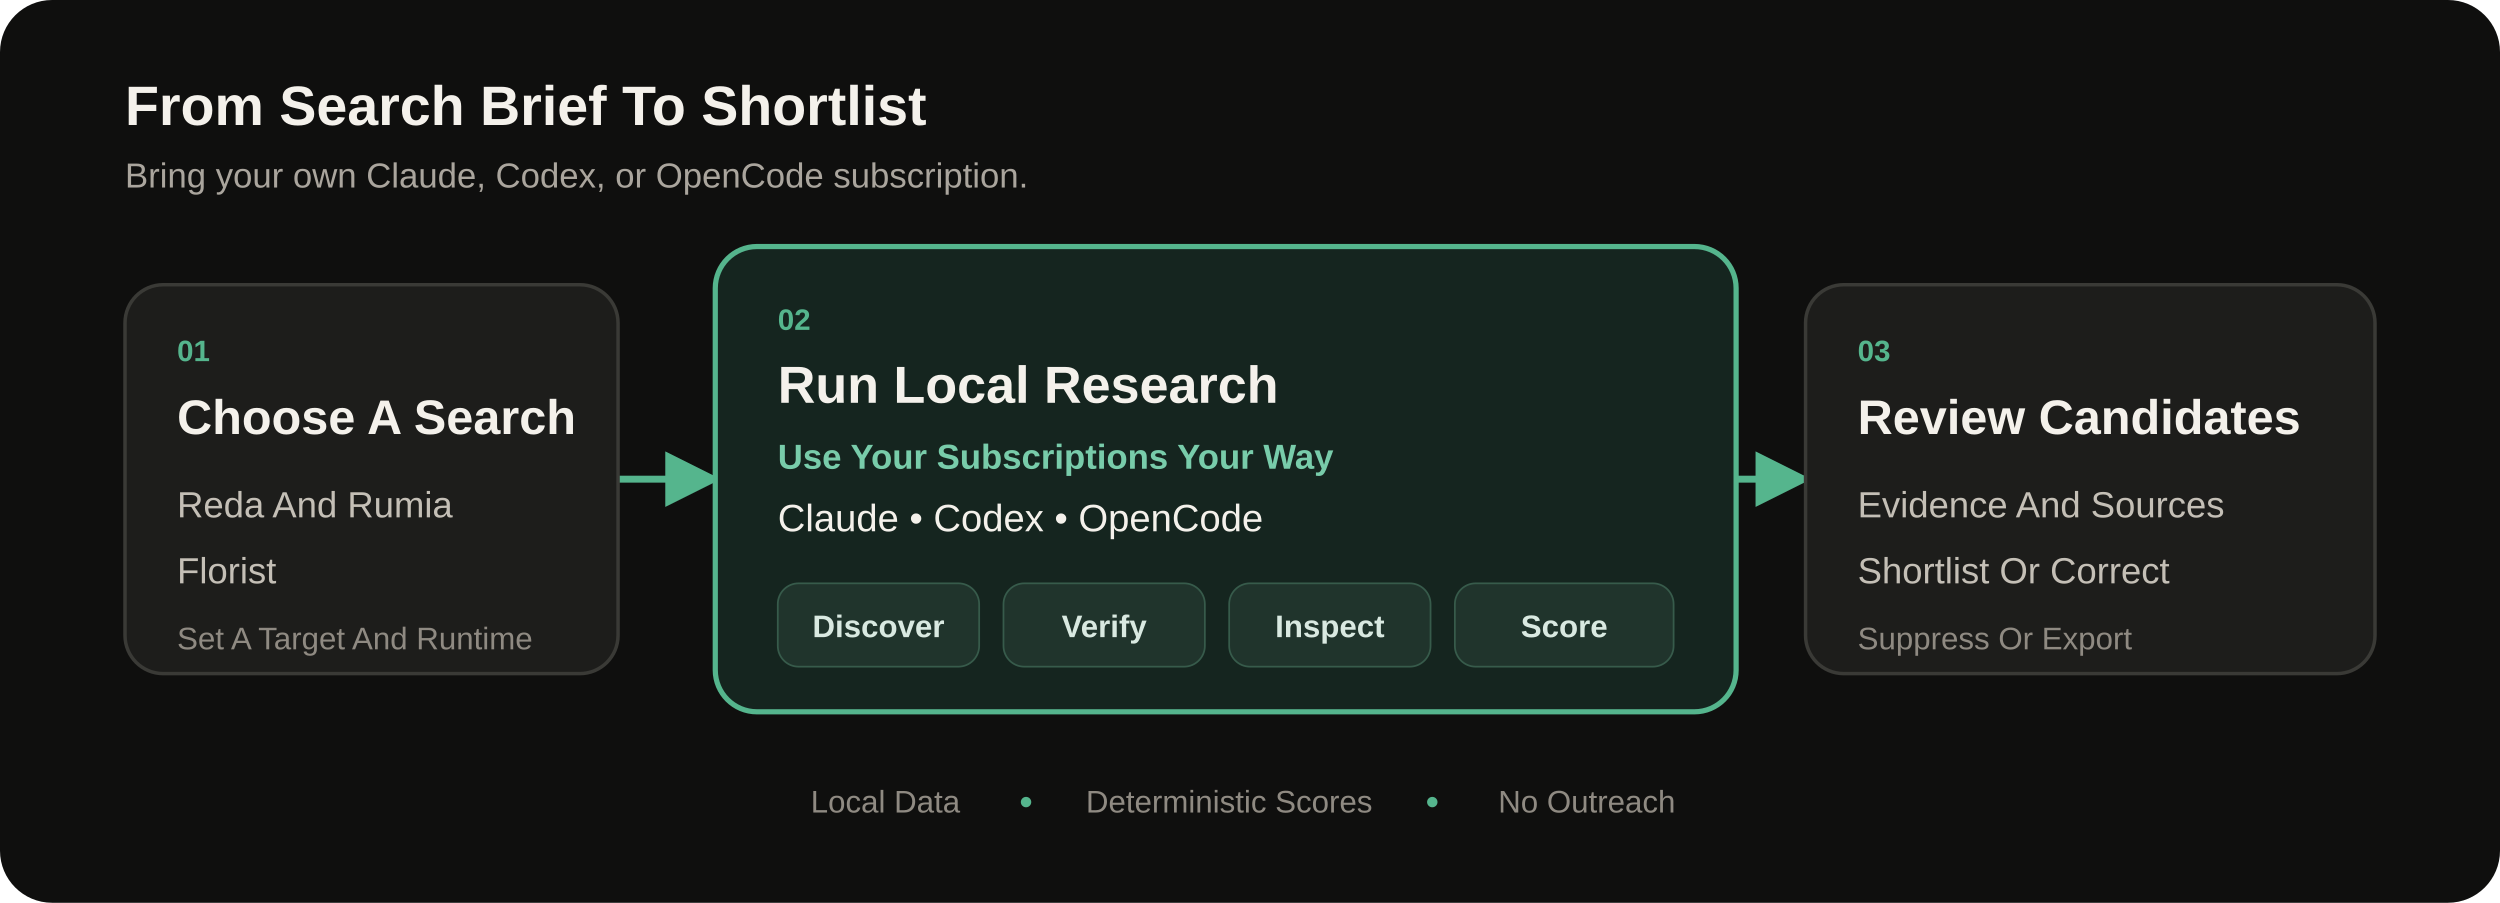
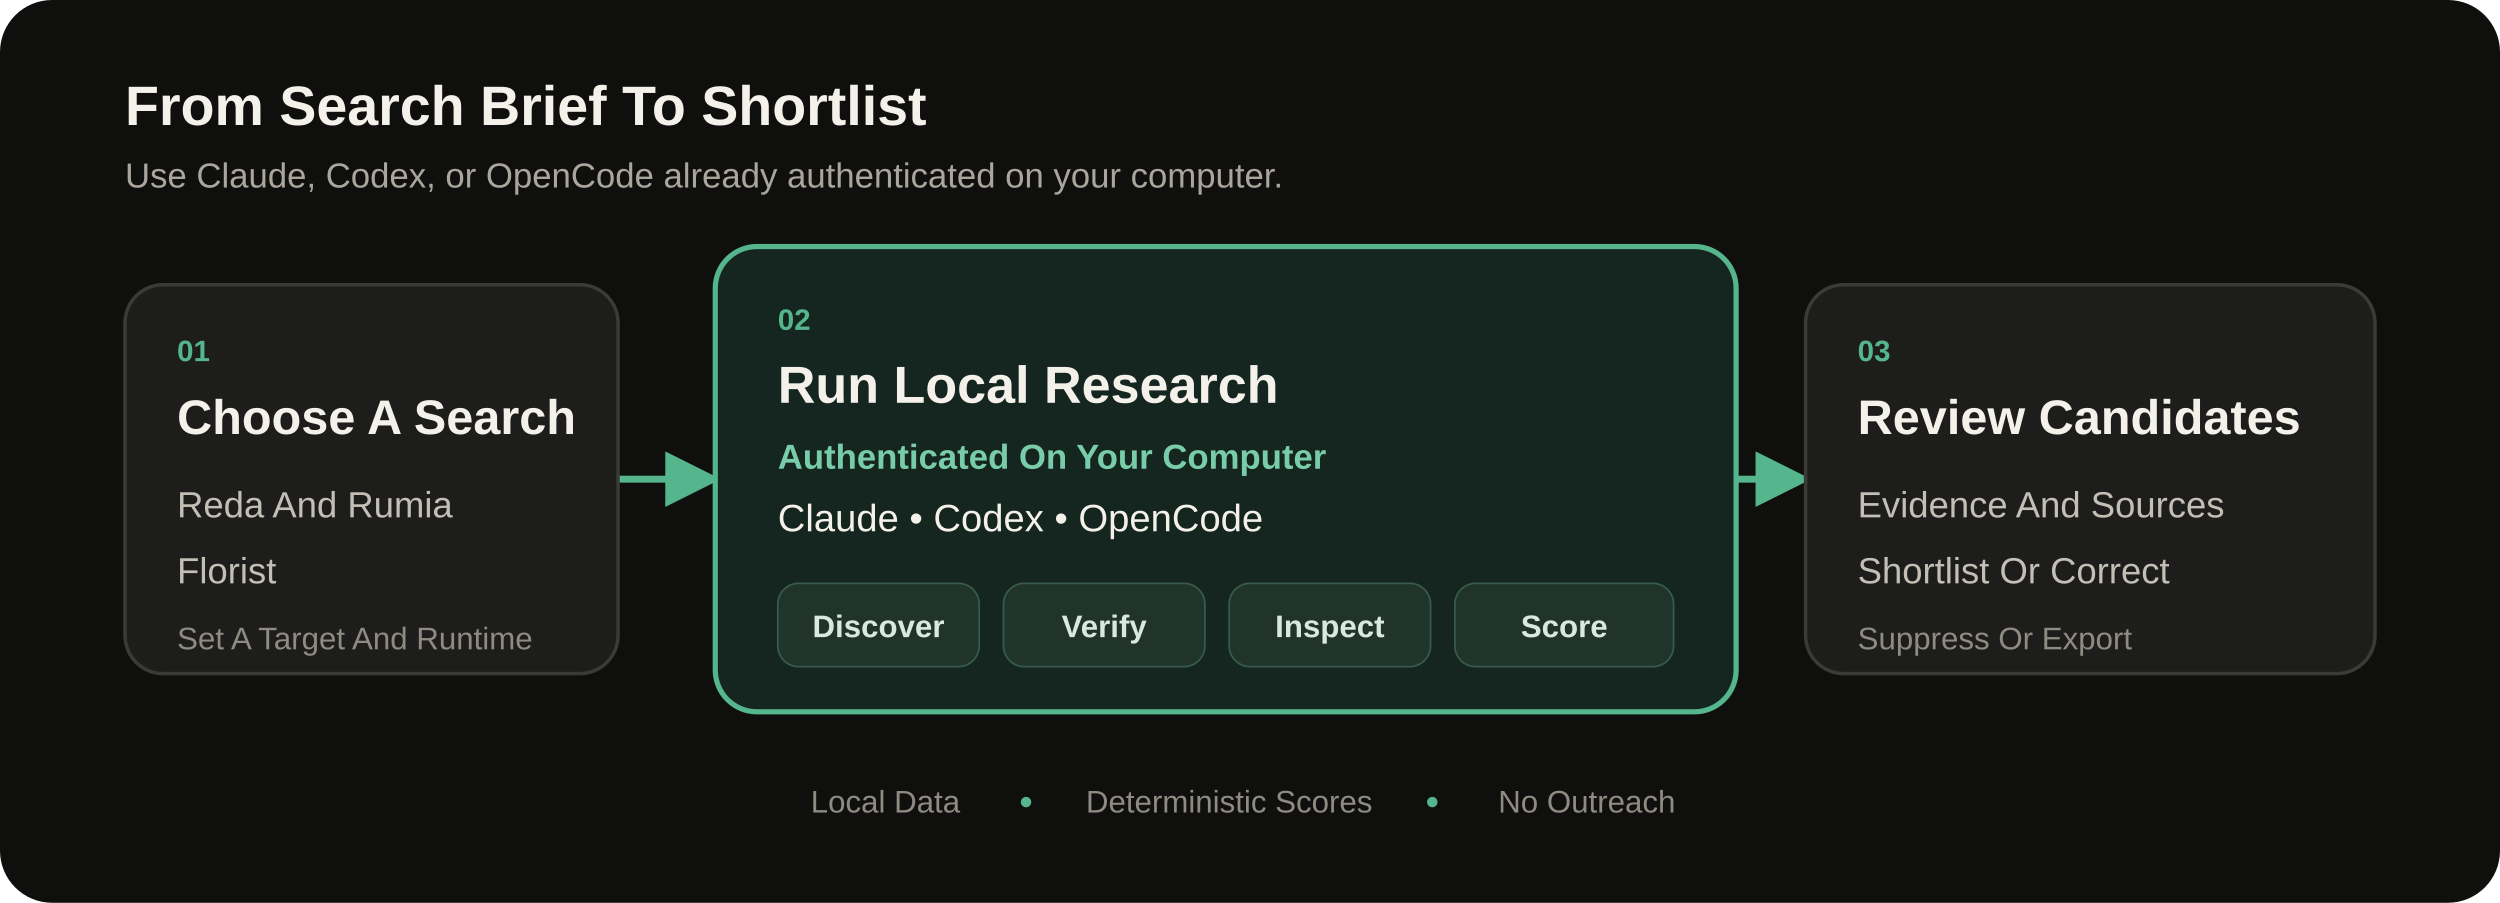
<svg xmlns="http://www.w3.org/2000/svg" viewBox="0 0 1440 520" role="img" aria-labelledby="title description">
  <defs>
    <marker id="arrow" viewBox="0 0 10 10" refX="9" refY="5" markerWidth="8" markerHeight="8" orient="auto">
      <path d="M 0 0 L 10 5 L 0 10 z" fill="#55b58d" />
    </marker>
  </defs>
  <rect width="1440" height="520" rx="30" fill="#0f0f0e" />
  <text x="72" y="72" fill="#f4f1eb" font-family="Arial, Helvetica, sans-serif" font-size="32" font-weight="700">From Search Brief To Shortlist</text>
-   <text x="72" y="108" fill="#aaa59d" font-family="Arial, Helvetica, sans-serif" font-size="20">Bring your own Claude, Codex, or OpenCode subscription.</text>
+   <text x="72" y="108" fill="#aaa59d" font-family="Arial, Helvetica, sans-serif" font-size="20">Use Claude, Codex, or OpenCode already authenticated on your computer.</text>
  <g fill="none" stroke="#55b58d" stroke-width="4" marker-end="url(#arrow)">
    <path d="M 356 276 H 412" />
    <path d="M 1000 276 H 1040" />
  </g>
  <g font-family="Arial, Helvetica, sans-serif">
    <g>
      <rect x="72" y="164" width="284" height="224" rx="22" fill="#1d1d1b" stroke="#3a3a36" stroke-width="2" />
      <text x="102" y="208" fill="#55b58d" font-size="17" font-weight="700">01</text>
      <text x="102" y="250" fill="#f4f1eb" font-size="28" font-weight="700">Choose A Search</text>
      <text x="102" y="298" fill="#c4bfb6" font-size="21">Reda And Rumia</text>
      <text x="102" y="336" fill="#c4bfb6" font-size="21">Florist</text>
      <text x="102" y="374" fill="#8f8a82" font-size="18">Set A Target And Runtime</text>
    </g>
    <g>
      <rect x="412" y="142" width="588" height="268" rx="24" fill="#15251f" stroke="#55b58d" stroke-width="3" />
      <text x="448" y="190" fill="#55b58d" font-size="17" font-weight="700">02</text>
      <text x="448" y="232" fill="#f4f1eb" font-size="30" font-weight="700">Run Local Research</text>
-       <text x="448" y="270" fill="#78ccaa" font-size="20" font-weight="700">Use Your Subscriptions Your Way</text>
+       <text x="448" y="270" fill="#78ccaa" font-size="20" font-weight="700">Authenticated On Your Computer</text>
      <text x="448" y="306" fill="#f4f1eb" font-size="22">Claude  •  Codex  •  OpenCode</text>
      <g font-size="18" font-weight="700" text-anchor="middle">
        <rect x="448" y="336" width="116" height="48" rx="12" fill="#20342c" stroke="#375b4b" />
        <text x="506" y="367" fill="#d9e9e1">Discover</text>
        <rect x="578" y="336" width="116" height="48" rx="12" fill="#20342c" stroke="#375b4b" />
        <text x="636" y="367" fill="#d9e9e1">Verify</text>
        <rect x="708" y="336" width="116" height="48" rx="12" fill="#20342c" stroke="#375b4b" />
        <text x="766" y="367" fill="#d9e9e1">Inspect</text>
        <rect x="838" y="336" width="126" height="48" rx="12" fill="#20342c" stroke="#375b4b" />
        <text x="901" y="367" fill="#d9e9e1">Score</text>
      </g>
    </g>
    <g>
      <rect x="1040" y="164" width="328" height="224" rx="22" fill="#1d1d1b" stroke="#3a3a36" stroke-width="2" />
      <text x="1070" y="208" fill="#55b58d" font-size="17" font-weight="700">03</text>
      <text x="1070" y="250" fill="#f4f1eb" font-size="28" font-weight="700">Review Candidates</text>
      <text x="1070" y="298" fill="#c4bfb6" font-size="21">Evidence And Sources</text>
      <text x="1070" y="336" fill="#c4bfb6" font-size="21">Shortlist Or Correct</text>
      <text x="1070" y="374" fill="#8f8a82" font-size="18">Suppress Or Export</text>
    </g>
  </g>
  <g font-family="Arial, Helvetica, sans-serif" font-size="18" fill="#8f8a82" text-anchor="middle">
    <text x="510" y="468">Local Data</text>
    <circle cx="591" cy="462" r="3" fill="#55b58d" />
    <text x="708" y="468">Deterministic Scores</text>
    <circle cx="825" cy="462" r="3" fill="#55b58d" />
    <text x="914" y="468">No Outreach</text>
  </g>
</svg>
